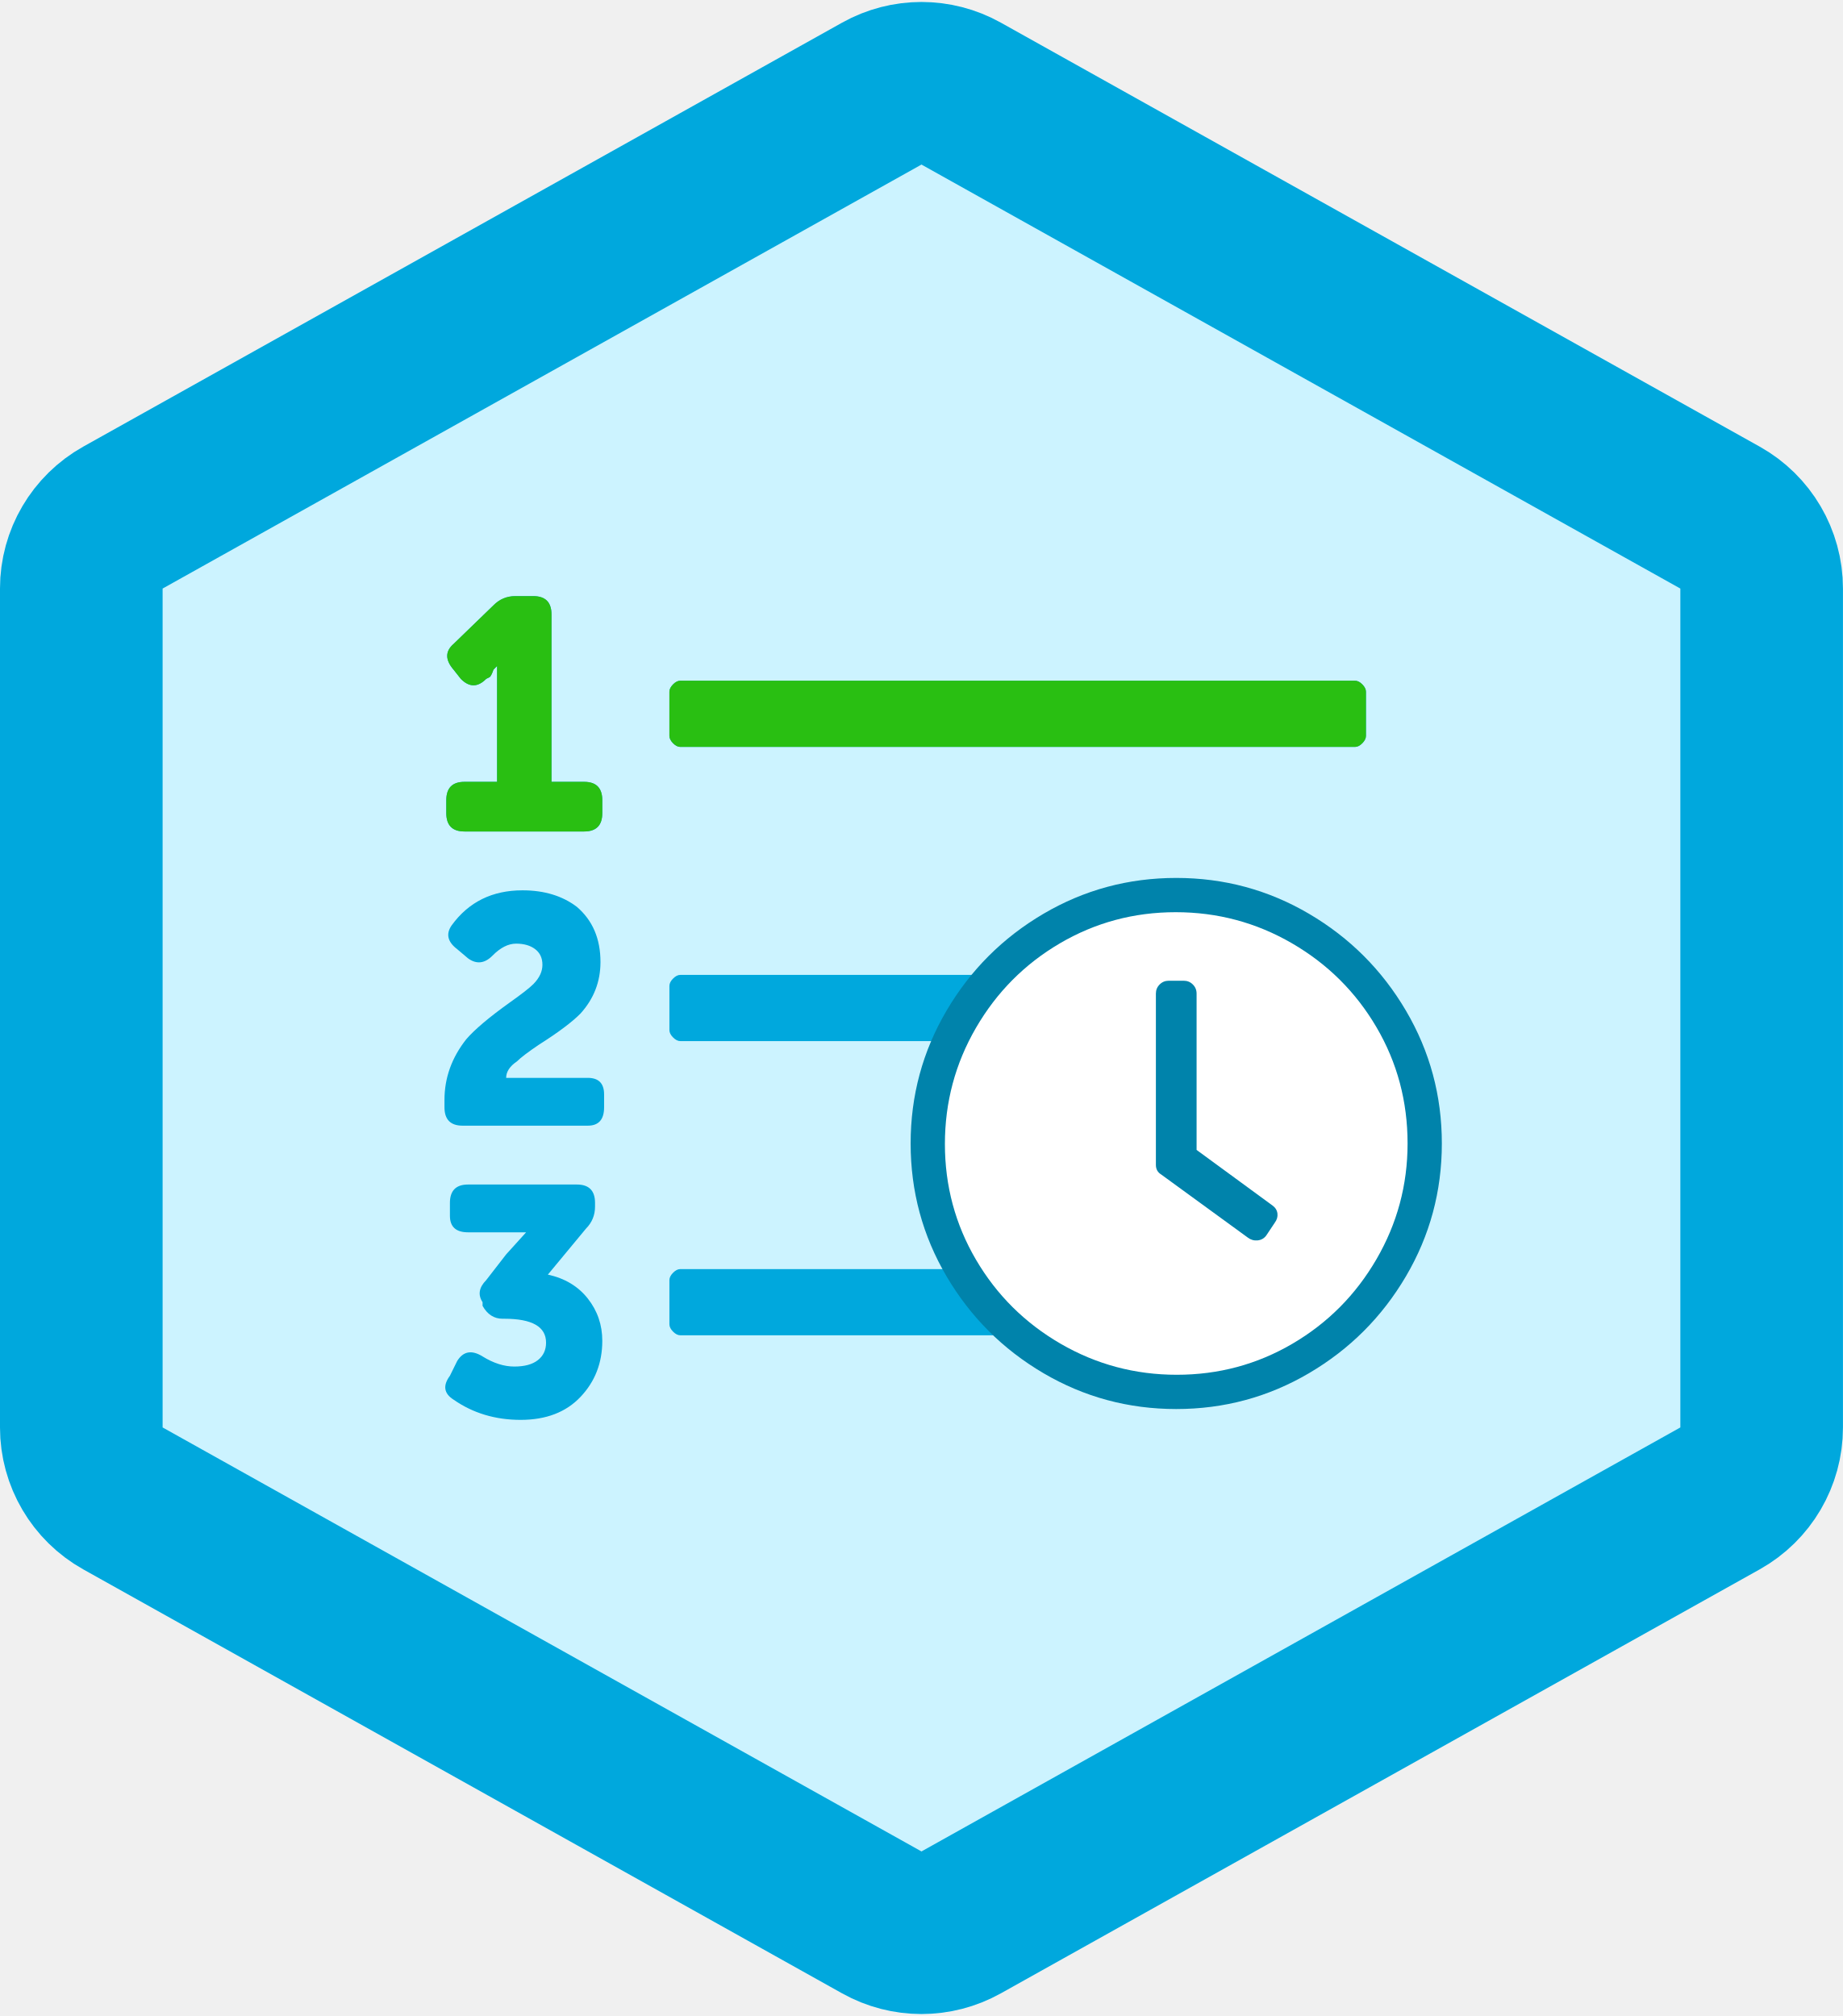
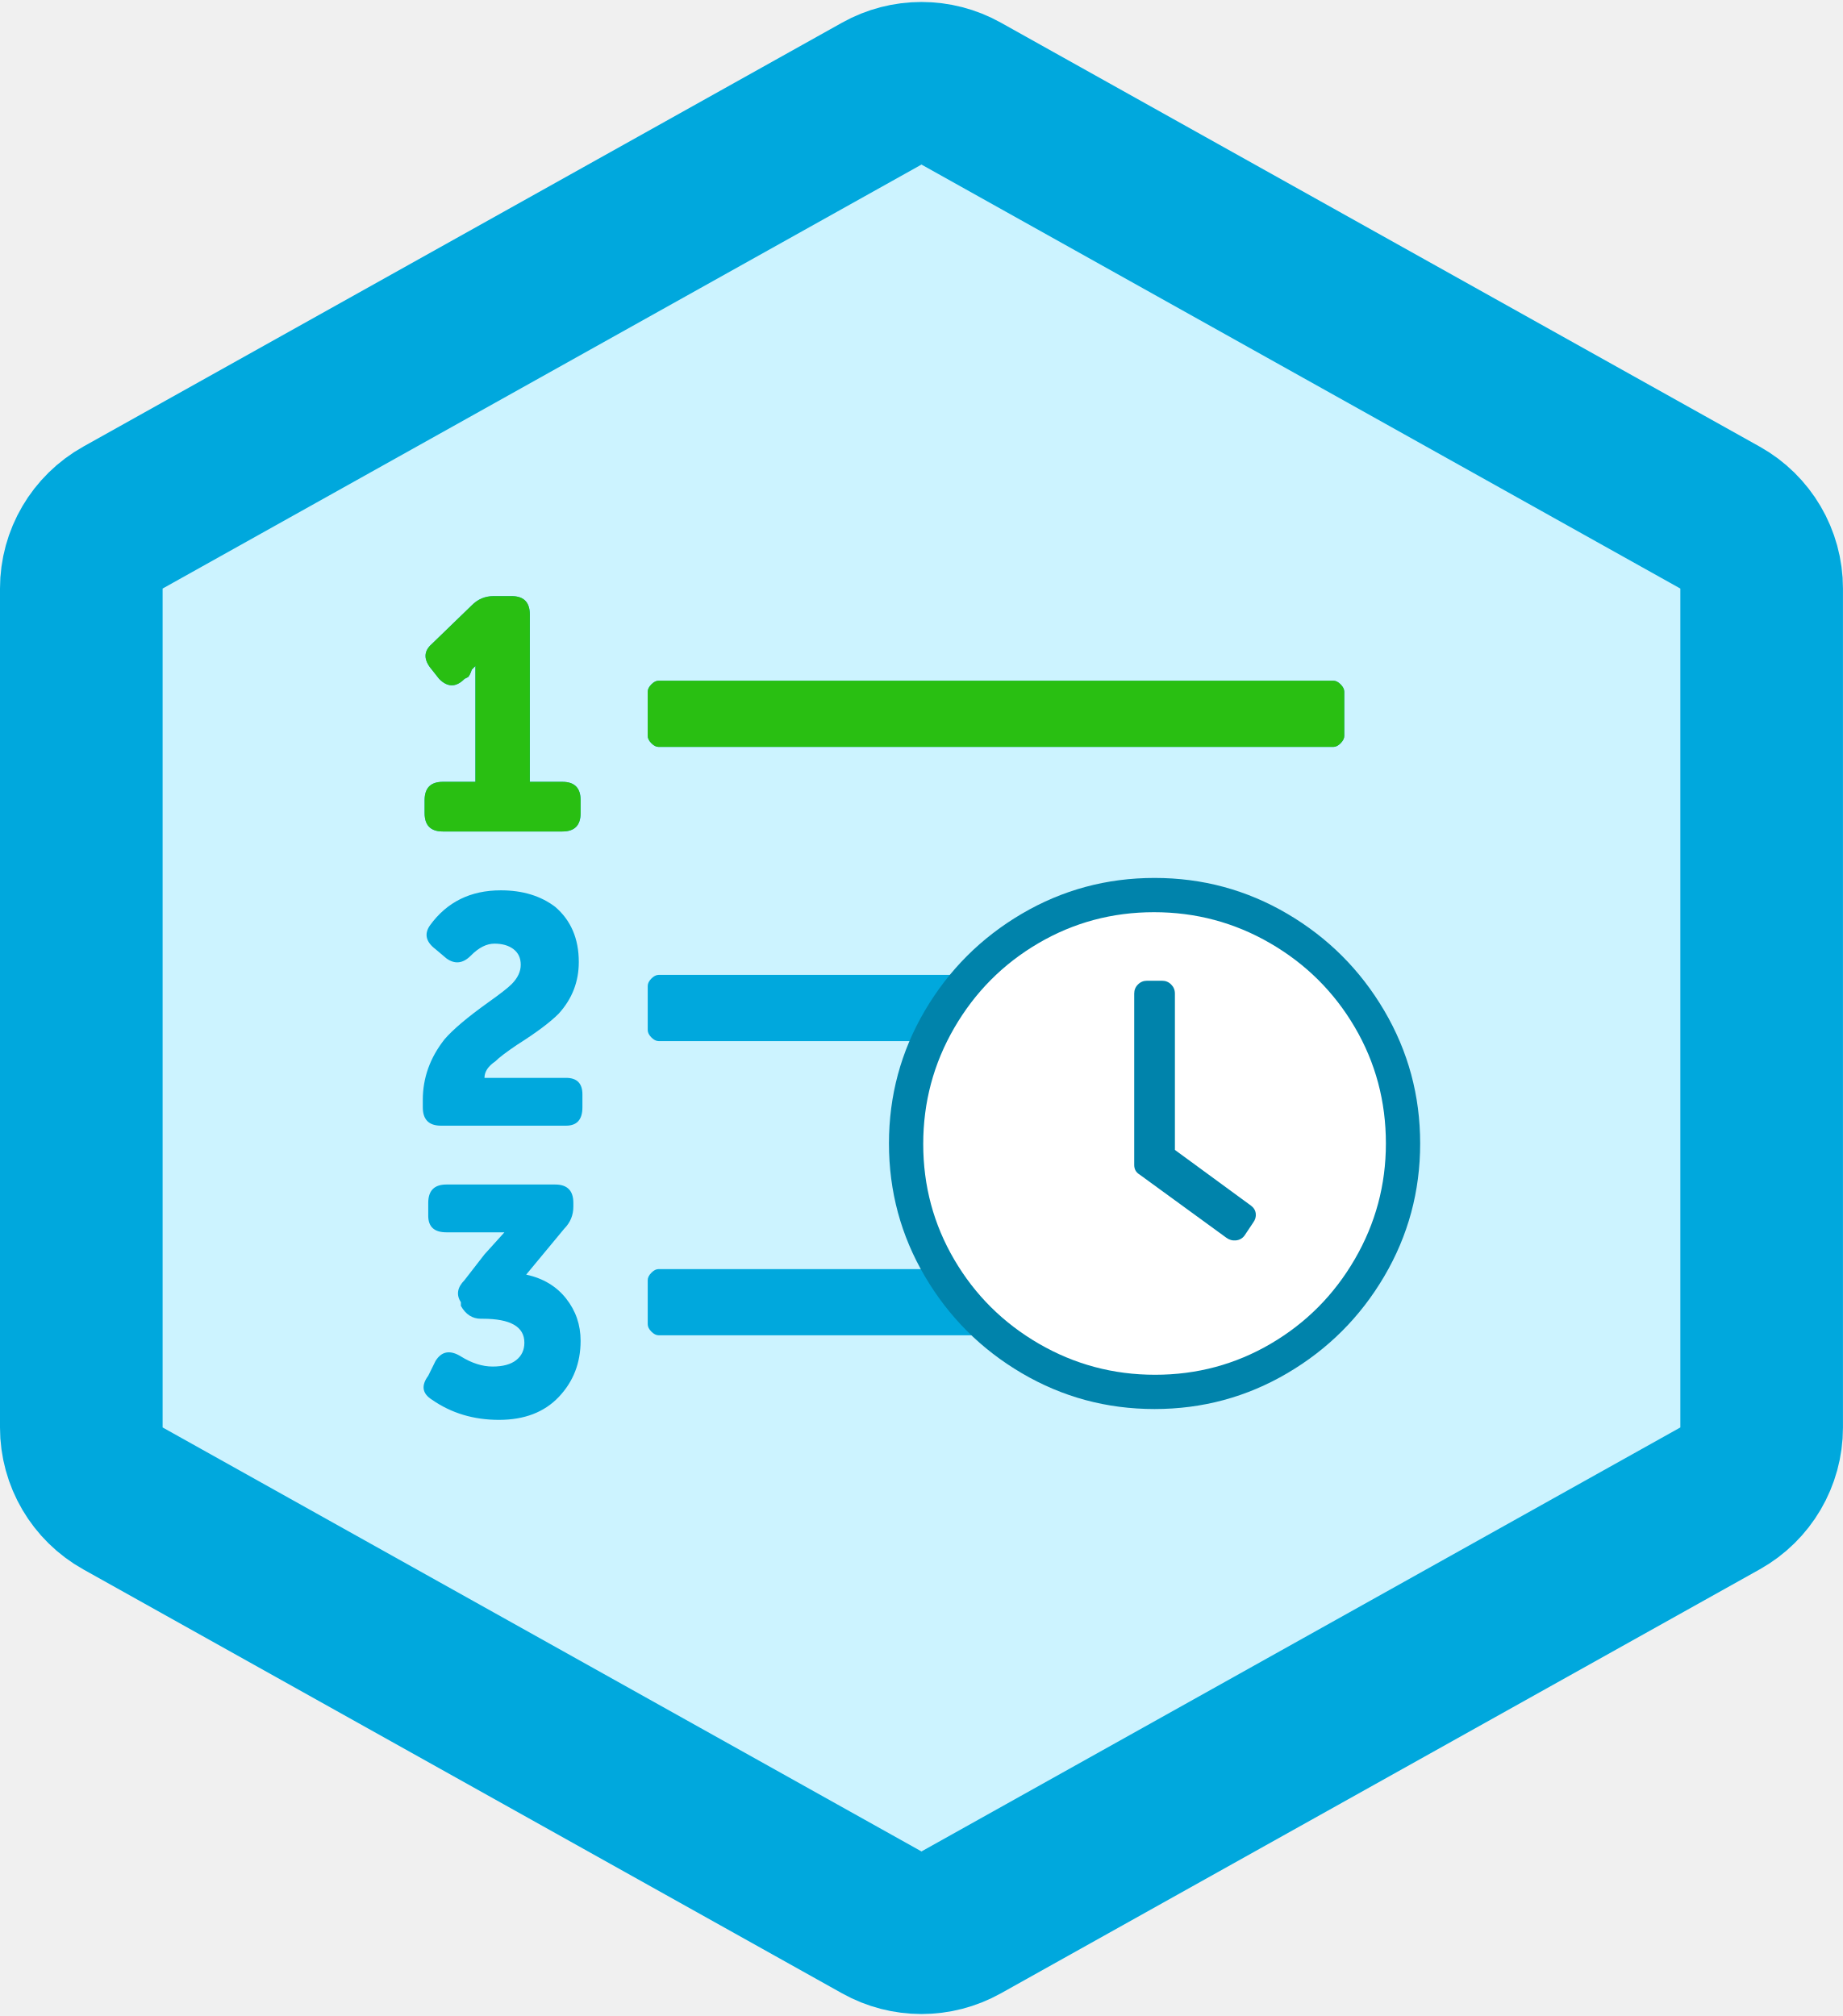
<svg xmlns="http://www.w3.org/2000/svg" xmlns:xlink="http://www.w3.org/1999/xlink" width="170px" height="186px" viewBox="0 0 170 186" version="1.1">
  <defs>
    <path d="M92.317,4.089 L162.317,43.207 C167.061,45.858 170,50.867 170,56.301 L170,133.699 C170,139.133 167.061,144.142 162.317,146.793 L92.317,185.911 C87.77,188.452 82.23,188.452 77.683,185.911 L7.683,146.793 C2.939,144.142 -3.55271368e-15,139.133 -3.55271368e-15,133.699 L-1.0658141e-14,56.301 C-1.59872116e-14,50.867 2.939,45.858 7.683,43.207 L77.683,4.089 C82.23,1.548 87.77,1.548 92.317,4.089 Z" id="path-1" />
  </defs>
  <g id="Hexagons" stroke="none" stroke-width="1" fill="none" fill-rule="evenodd" transform="translate(-464, -877)">
    <g id="pinax-waitinglist" transform="translate(464, 875)">
      <g>
        <g id="Badge">
          <use fill="#CCF3FF" fill-rule="evenodd" xlink:href="#path-1" />
          <path stroke="#00A8DD" stroke-width="15" d="M88.659,10.636 C86.385,9.366 83.615,9.366 81.341,10.636 L11.341,49.754 C8.97,51.079 7.5,53.584 7.5,56.301 L7.5,133.699 C7.5,136.416 8.97,138.921 11.341,140.246 L81.341,179.364 C83.615,180.634 86.385,180.634 88.659,179.364 L158.659,140.246 C161.03,138.921 162.5,136.416 162.5,133.699 L162.5,56.301 C162.5,53.584 161.03,51.079 158.659,49.754 L88.659,10.636 Z" />
        </g>
-         <g id="Icon" transform="translate(41, 57)">
+         <g id="Icon" transform="translate(39, 57)">
          <path d="M0.167,18.83 C0.167,17.699 0.725,17.134 1.841,17.134 L4.852,17.134 L4.852,6.446 L4.518,6.786 C4.406,7.125 4.295,7.351 4.183,7.464 L3.848,7.634 C3.068,8.426 2.287,8.426 1.506,7.634 L0.837,6.786 C0.056,5.881 0.056,5.089 0.837,4.411 L4.518,0.848 C5.075,0.283 5.745,0 6.526,0 L8.199,0 C9.314,0 9.872,0.565 9.872,1.696 L9.872,17.134 L12.884,17.134 C13.999,17.134 14.557,17.699 14.557,18.83 L14.557,20.018 C14.557,21.149 13.999,21.714 12.884,21.714 L1.841,21.714 C0.725,21.714 0.167,21.149 0.167,20.018 L0.167,18.83 Z M0,46.482 C0,44.446 0.669,42.58 2.008,40.884 C2.789,39.979 4.127,38.848 6.024,37.491 C7.139,36.699 7.864,36.134 8.199,35.795 C8.757,35.229 9.035,34.635 9.035,34.013 C9.035,33.391 8.812,32.911 8.366,32.571 C7.92,32.232 7.334,32.062 6.609,32.062 C5.884,32.062 5.159,32.43 4.434,33.165 C3.709,33.9 2.956,33.985 2.175,33.42 L1.171,32.571 C0.279,31.893 0.112,31.158 0.669,30.366 C2.231,28.217 4.406,27.143 7.195,27.143 C9.203,27.143 10.876,27.652 12.215,28.67 C13.665,29.914 14.39,31.61 14.39,33.759 C14.39,35.568 13.776,37.152 12.549,38.509 C11.768,39.301 10.486,40.262 8.701,41.393 C7.697,42.071 7.028,42.58 6.693,42.92 C6.024,43.372 5.689,43.881 5.689,44.446 L13.219,44.446 C14.222,44.446 14.724,44.955 14.724,45.973 L14.724,47.161 C14.724,48.292 14.222,48.857 13.219,48.857 L1.673,48.857 C0.558,48.857 0,48.292 0,47.161 L0,46.482 Z M1.171,70.571 C1.729,69.667 2.51,69.525 3.514,70.147 C4.518,70.769 5.494,71.08 6.442,71.08 C7.39,71.08 8.115,70.882 8.617,70.487 C9.119,70.091 9.37,69.554 9.37,68.875 C9.37,67.405 8.087,66.67 5.522,66.67 L5.354,66.67 C4.573,66.67 3.96,66.274 3.514,65.482 L3.514,65.143 C3.068,64.464 3.179,63.786 3.848,63.107 L5.689,60.732 L7.53,58.696 L2.175,58.696 C1.06,58.696 0.502,58.188 0.502,57.17 L0.502,55.982 C0.502,54.851 1.06,54.286 2.175,54.286 L12.215,54.286 C13.33,54.286 13.888,54.851 13.888,55.982 L13.888,56.321 C13.888,57.113 13.609,57.792 13.051,58.357 L9.537,62.598 C11.099,62.938 12.326,63.673 13.219,64.804 C14.111,65.935 14.557,67.235 14.557,68.705 C14.557,70.741 13.888,72.466 12.549,73.879 C11.211,75.293 9.37,76 7.028,76 C4.685,76 2.621,75.378 0.837,74.134 C-0.056,73.568 -0.167,72.833 0.502,71.929 L1.171,70.571 Z M85,12.893 C85,13.119 84.888,13.345 84.665,13.571 C84.442,13.798 84.219,13.911 83.996,13.911 L21.752,13.911 C21.529,13.911 21.306,13.798 21.083,13.571 C20.86,13.345 20.748,13.119 20.748,12.893 L20.748,8.821 C20.748,8.595 20.86,8.369 21.083,8.143 C21.306,7.917 21.529,7.804 21.752,7.804 L83.996,7.804 C84.219,7.804 84.442,7.917 84.665,8.143 C84.888,8.369 85,8.595 85,8.821 L85,12.893 Z M85,40.036 C85,40.262 84.888,40.488 84.665,40.714 C84.442,40.94 84.219,41.054 83.996,41.054 L21.752,41.054 C21.529,41.054 21.306,40.94 21.083,40.714 C20.86,40.488 20.748,40.262 20.748,40.036 L20.748,35.964 C20.748,35.738 20.86,35.512 21.083,35.286 C21.306,35.06 21.529,34.946 21.752,34.946 L83.996,34.946 C84.219,34.946 84.442,35.06 84.665,35.286 C84.888,35.512 85,35.738 85,35.964 L85,40.036 Z M85,67.179 C85,67.405 84.888,67.631 84.665,67.857 C84.442,68.083 84.219,68.196 83.996,68.196 L21.752,68.196 C21.529,68.196 21.306,68.083 21.083,67.857 C20.86,67.631 20.748,67.405 20.748,67.179 L20.748,63.107 C20.748,62.881 20.86,62.655 21.083,62.429 C21.306,62.202 21.529,62.089 21.752,62.089 L83.996,62.089 C84.219,62.089 84.442,62.202 84.665,62.429 C84.888,62.655 85,62.881 85,63.107 L85,67.179 Z" id="pinax-referrals-copy-6" fill="#00A8DD" />
          <g id="Group-2" fill="#29BF12">
            <path d="M0.167,18.83 C0.167,17.699 0.725,17.134 1.841,17.134 L4.852,17.134 L4.852,6.446 L4.518,6.786 C4.406,7.125 4.295,7.351 4.183,7.464 L3.848,7.634 C3.068,8.426 2.287,8.426 1.506,7.634 L0.837,6.786 C0.056,5.881 0.056,5.089 0.837,4.411 L4.518,0.848 C5.075,0.283 5.745,0 6.526,0 L8.199,0 C9.314,0 9.872,0.565 9.872,1.696 L9.872,17.134 L12.884,17.134 C13.999,17.134 14.557,17.699 14.557,18.83 L14.557,20.018 C14.557,21.149 13.999,21.714 12.884,21.714 L1.841,21.714 C0.725,21.714 0.167,21.149 0.167,20.018 L0.167,18.83 Z" id="Path-Copy-3" />
            <path d="M85,12.893 C85,13.119 84.888,13.345 84.665,13.571 C84.442,13.798 84.219,13.911 83.996,13.911 L21.752,13.911 C21.529,13.911 21.306,13.798 21.083,13.571 C20.86,13.345 20.748,13.119 20.748,12.893 L20.748,8.821 C20.748,8.595 20.86,8.369 21.083,8.143 C21.306,7.917 21.529,7.804 21.752,7.804 L83.996,7.804 C84.219,7.804 84.442,7.917 84.665,8.143 C84.888,8.369 85,8.595 85,8.821 L85,12.893 Z" id="Path-Copy-2" />
          </g>
          <g id="Group" transform="translate(43, 26)">
            <path d="M46.421,24.5 C46.421,20.508 45.44,16.838 43.478,13.489 C41.516,10.14 38.843,7.484 35.461,5.522 C32.078,3.56 28.407,2.579 24.449,2.579 C20.491,2.579 16.838,3.56 13.489,5.522 C10.14,7.484 7.484,10.157 5.522,13.539 C3.56,16.922 2.579,20.593 2.579,24.551 C2.579,28.509 3.56,32.162 5.522,35.511 C7.484,38.86 10.157,41.516 13.539,43.478 C16.922,45.44 20.593,46.421 24.551,46.421 C28.509,46.421 32.162,45.44 35.511,43.478 C38.86,41.516 41.516,38.843 43.478,35.461 C45.44,32.078 46.421,28.424 46.421,24.5 Z" id="Path" fill="#FFFFFF" />
            <path d="M24.5,0 C28.913,0 32.996,1.103 36.75,3.309 C40.504,5.516 43.484,8.496 45.691,12.25 C47.897,16.004 49,20.087 49,24.5 C49,28.913 47.897,32.996 45.691,36.75 C43.484,40.504 40.504,43.484 36.75,45.691 C32.996,47.897 28.913,49 24.5,49 C20.087,49 16.004,47.897 12.25,45.691 C8.496,43.484 5.516,40.504 3.309,36.75 C1.103,32.996 0,28.913 0,24.5 C0,20.087 1.103,16.004 3.309,12.25 C5.516,8.496 8.496,5.516 12.25,3.309 C16.004,1.103 20.087,0 24.5,0 Z M45.839,24.5 C45.839,20.614 44.884,17.041 42.974,13.781 C41.064,10.521 38.462,7.936 35.169,6.026 C31.876,4.116 28.303,3.161 24.451,3.161 C20.598,3.161 17.041,4.116 13.781,6.026 C10.521,7.936 7.936,10.538 6.026,13.831 C4.116,17.124 3.161,20.697 3.161,24.549 C3.161,28.402 4.116,31.959 6.026,35.219 C7.936,38.479 10.538,41.064 13.831,42.974 C17.124,44.884 20.697,45.839 24.549,45.839 C28.402,45.839 31.959,44.884 35.219,42.974 C38.479,41.064 41.064,38.462 42.974,35.169 C44.884,31.876 45.839,28.32 45.839,24.5 Z M23.117,27.365 C22.788,27.167 22.623,26.871 22.623,26.476 L22.623,10.669 C22.623,10.34 22.738,10.06 22.969,9.83 C23.199,9.599 23.479,9.484 23.808,9.484 L25.192,9.484 C25.521,9.484 25.801,9.599 26.031,9.83 C26.262,10.06 26.377,10.34 26.377,10.669 L26.377,25.093 L33.391,30.23 C33.655,30.427 33.803,30.674 33.836,30.971 C33.869,31.267 33.786,31.547 33.589,31.81 L32.798,32.996 C32.601,33.259 32.337,33.408 32.008,33.441 C31.679,33.473 31.382,33.391 31.119,33.194 L23.117,27.365 Z" id="pinax-referrals-copy-7" fill="#0083AB" />
          </g>
        </g>
      </g>
    </g>
  </g>
</svg>
